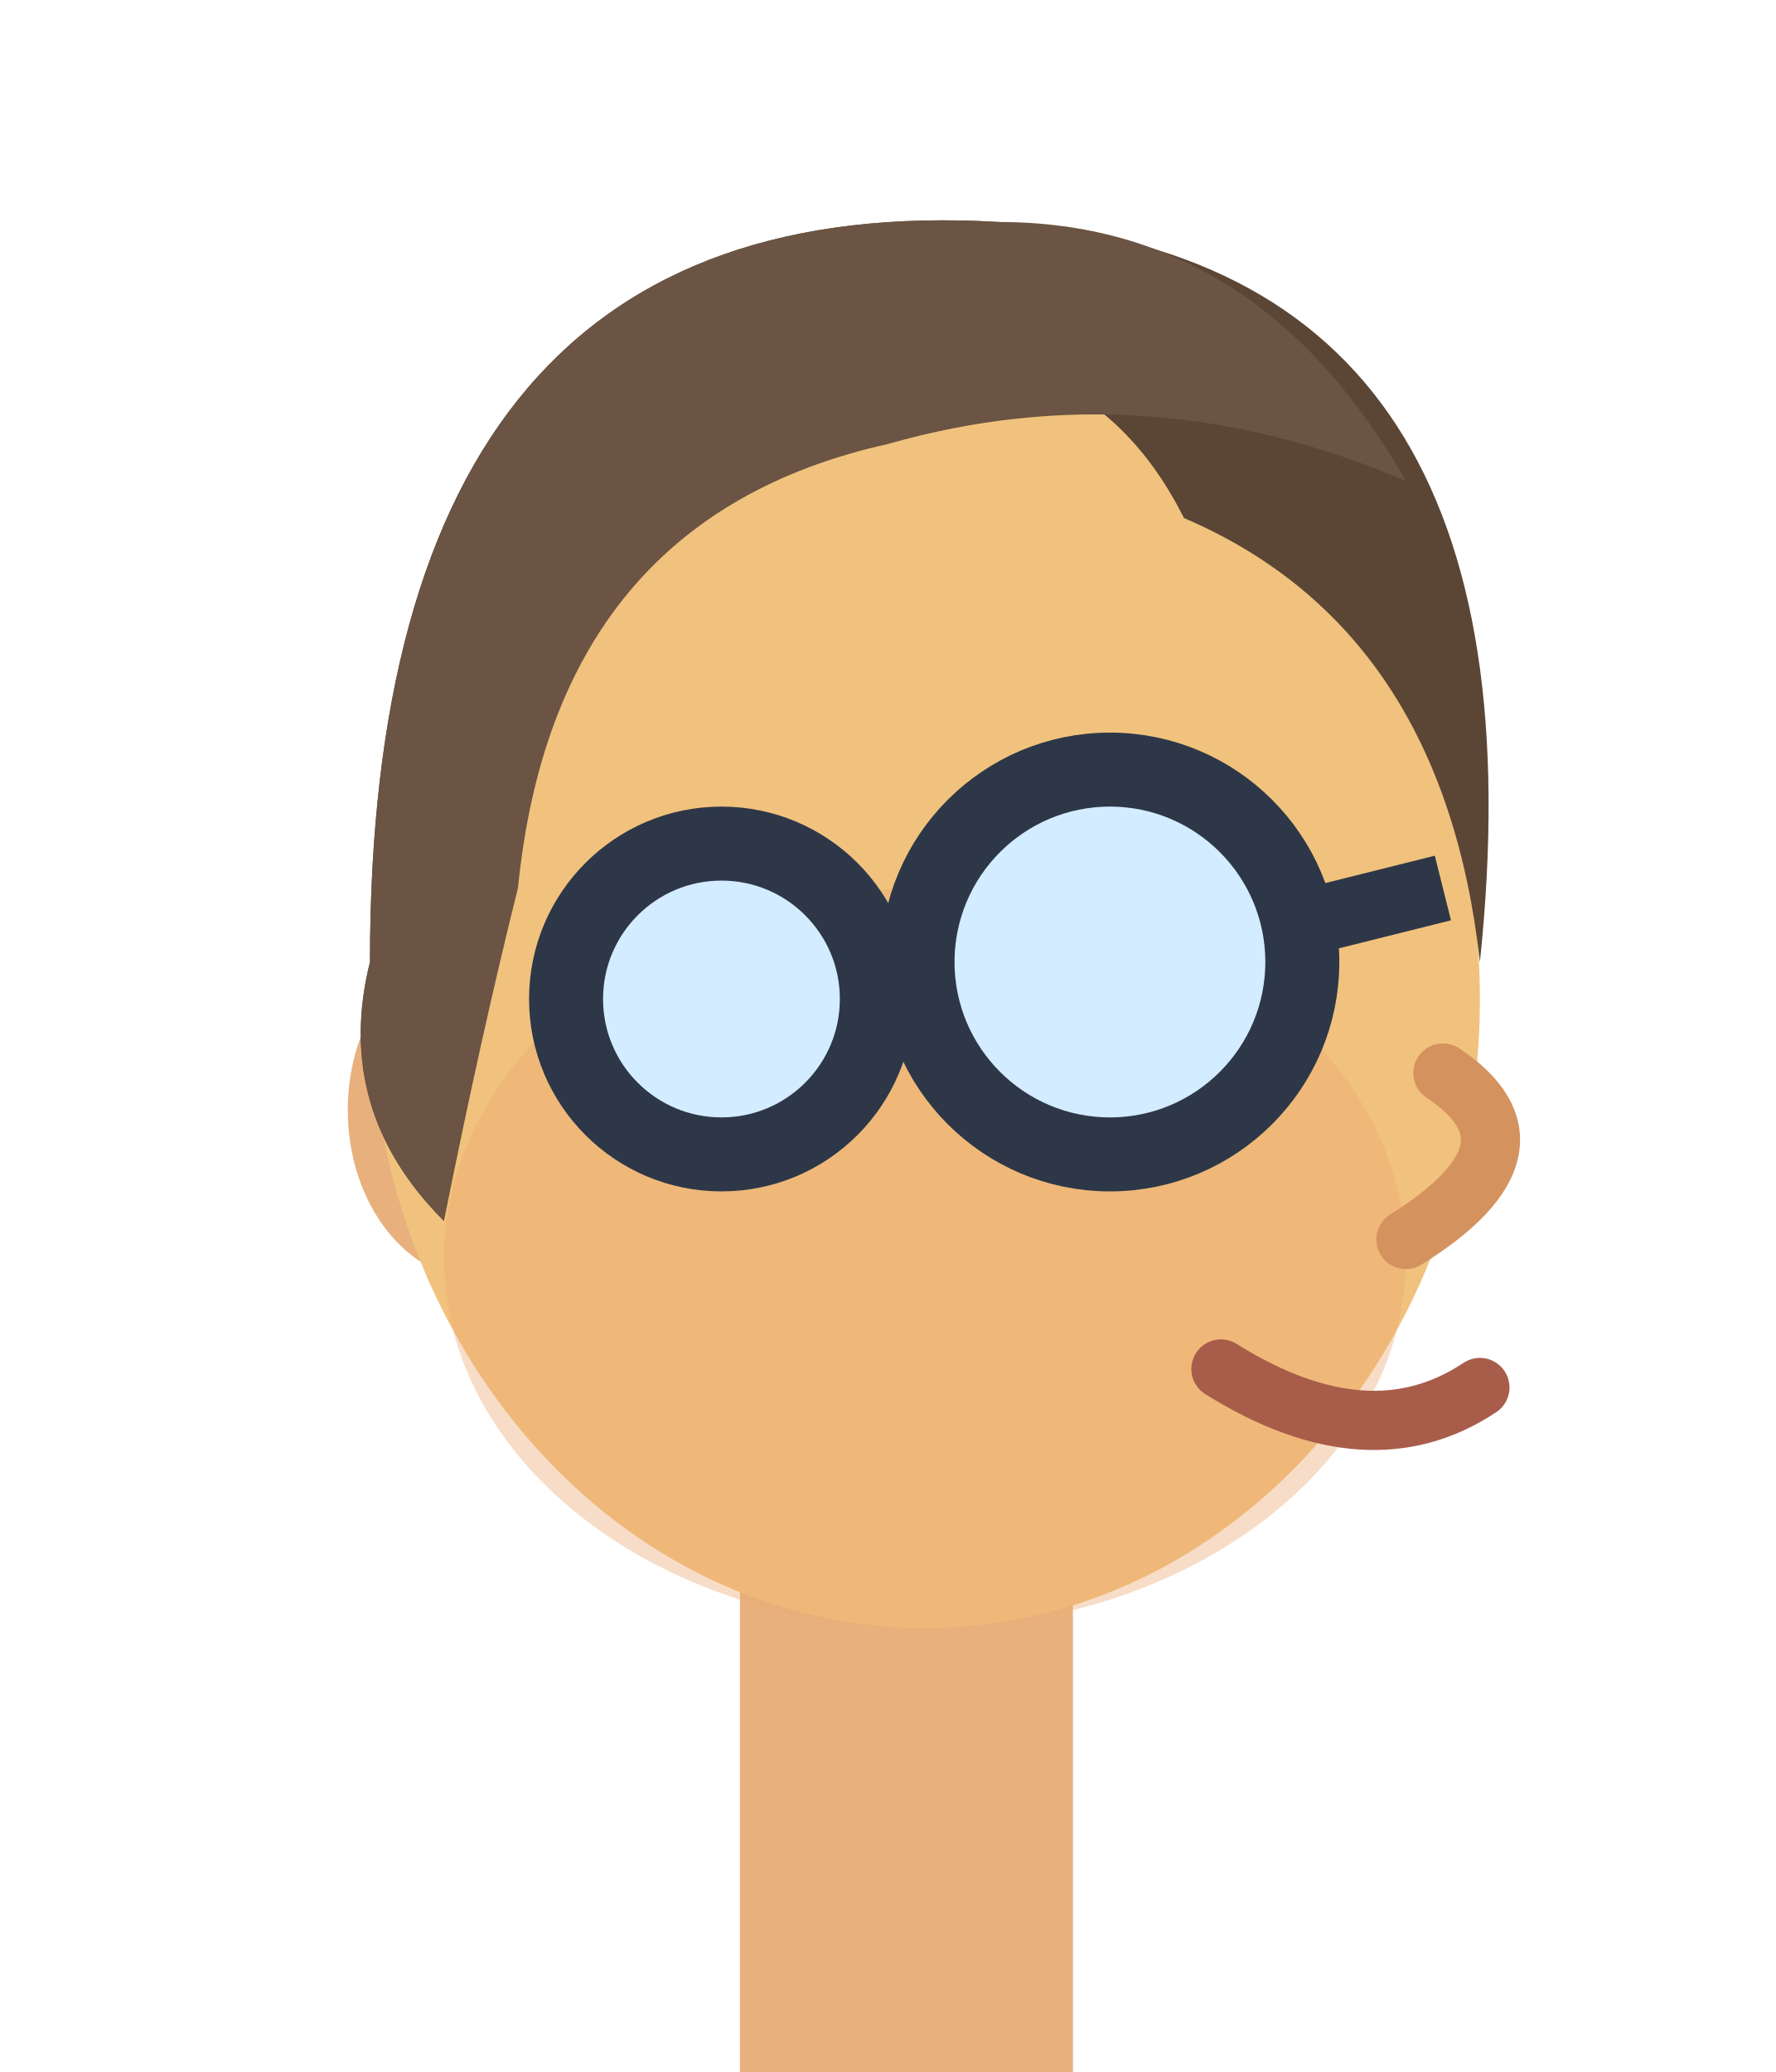
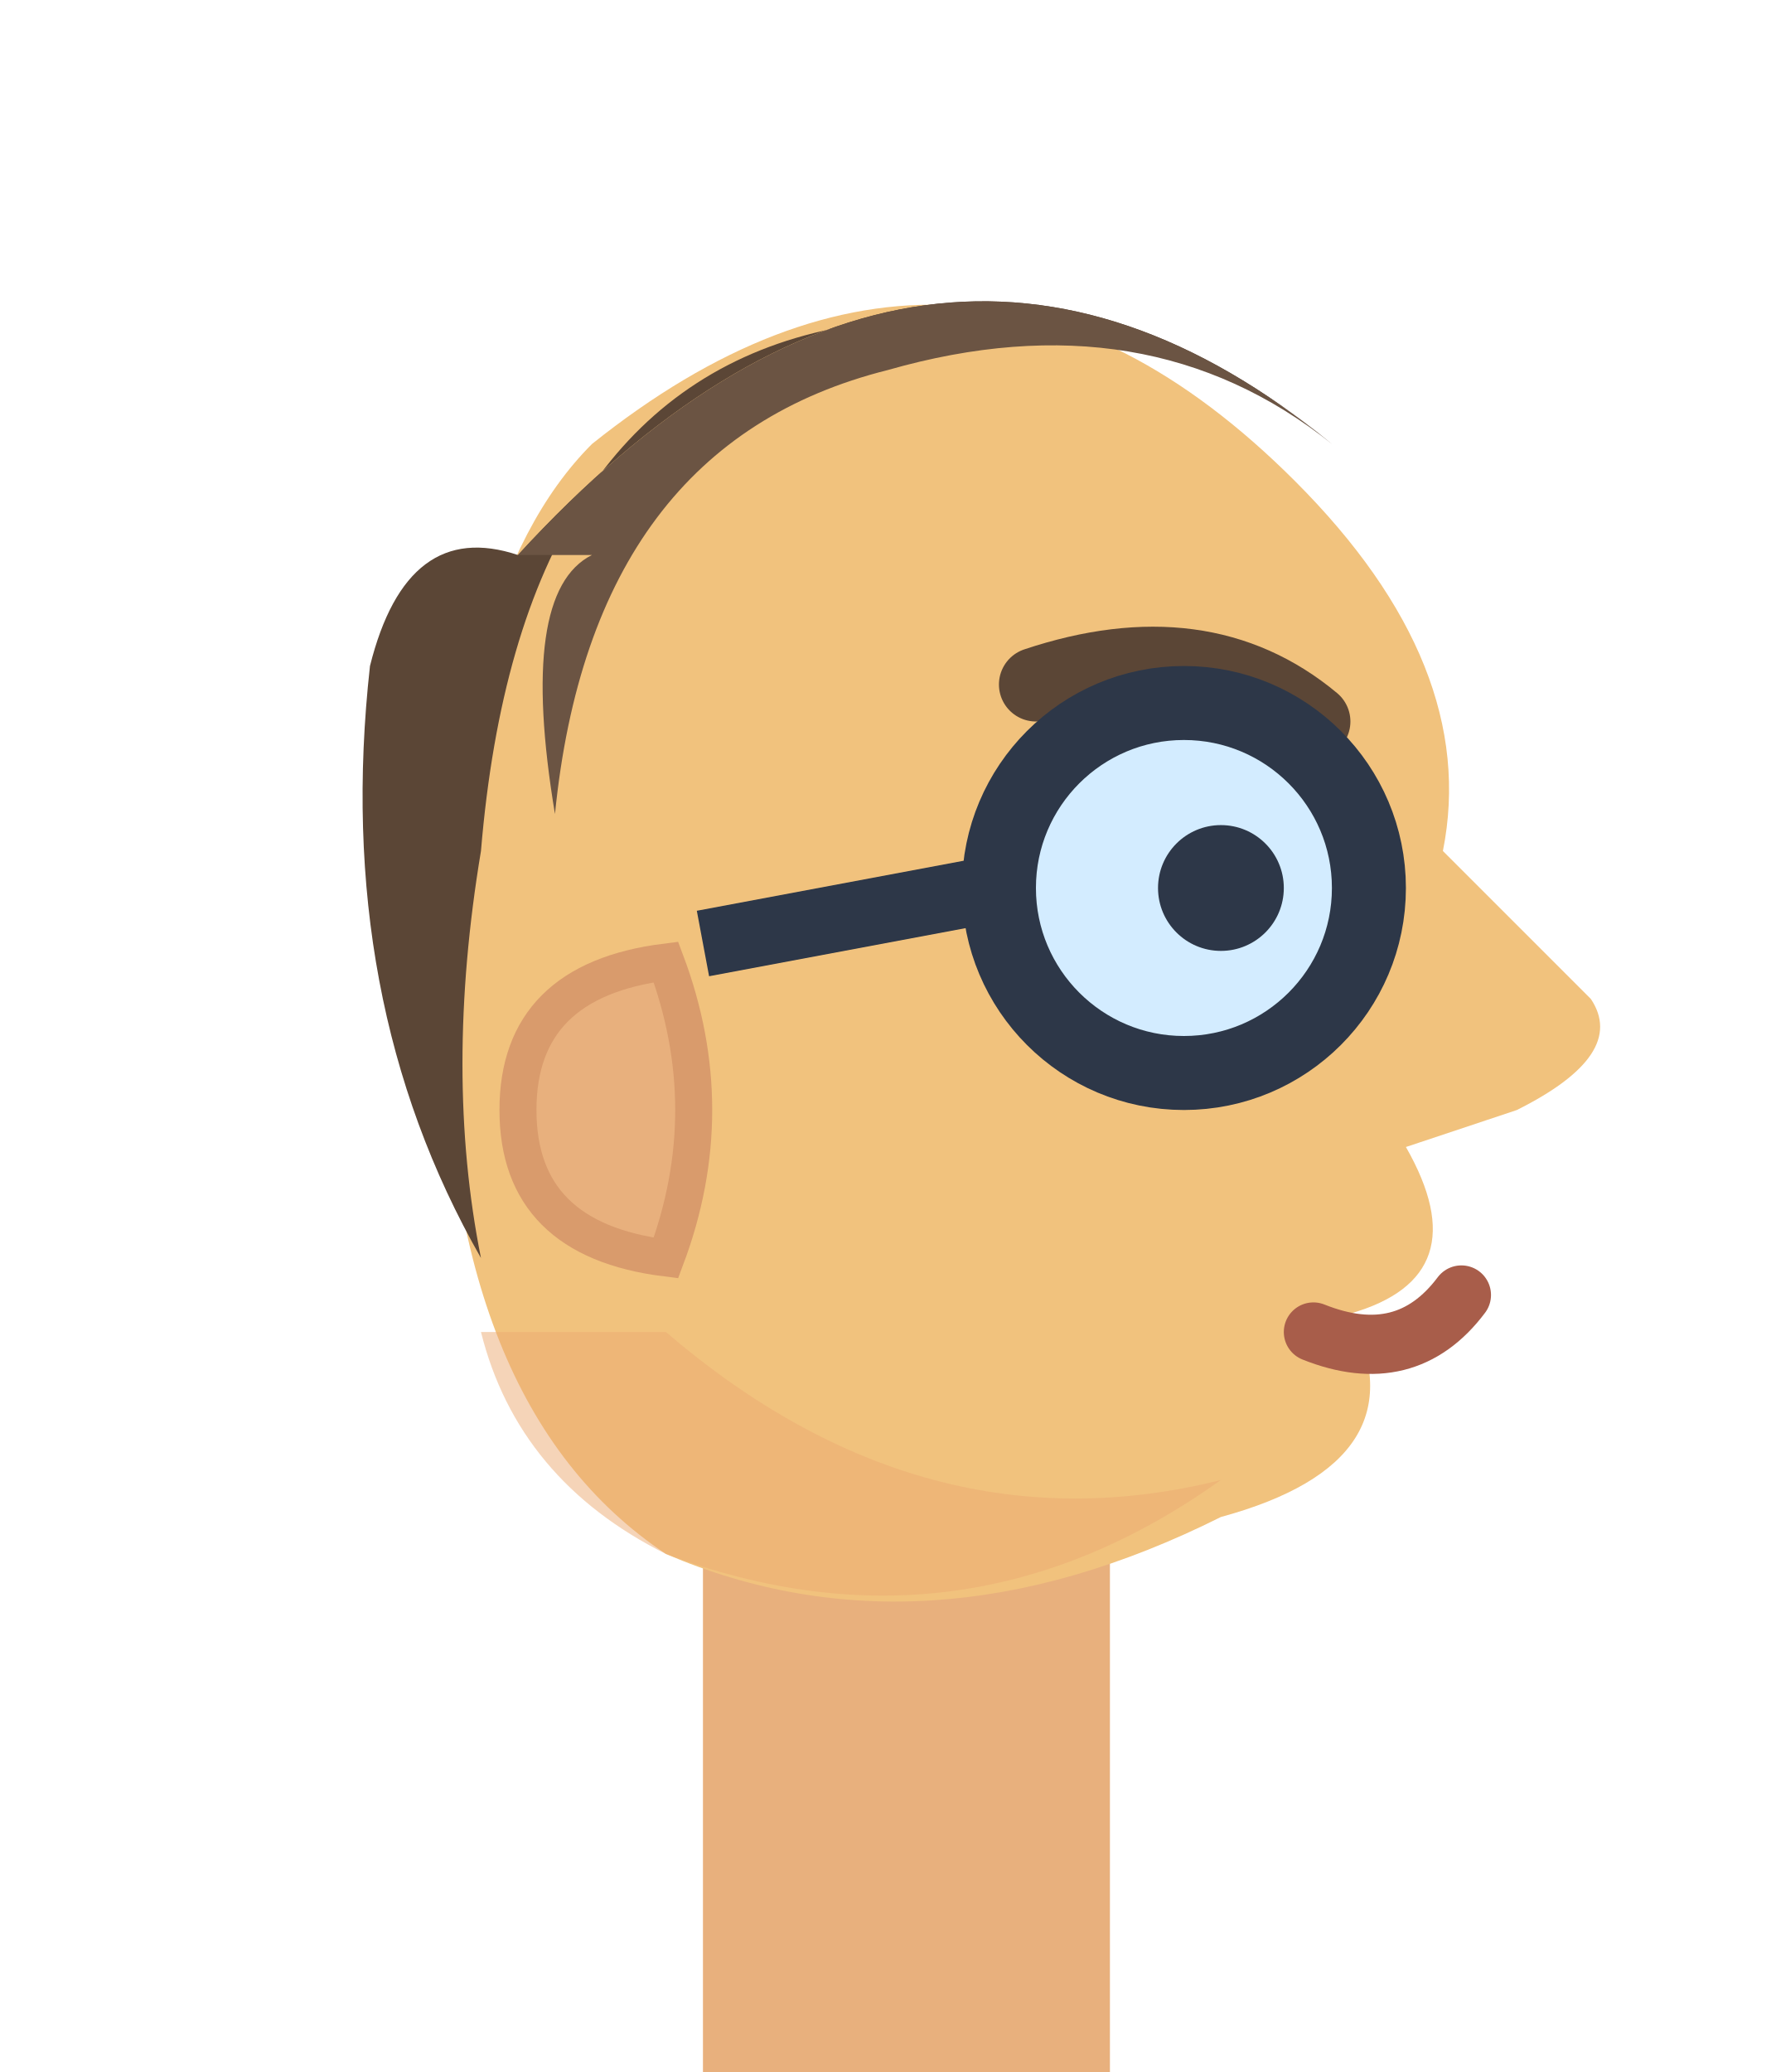
<svg xmlns="http://www.w3.org/2000/svg" viewBox="0 0 48 56" width="48" height="56">
-   <rect x="20" y="43" width="9" height="13" fill="#e8b07d" />
-   <ellipse cx="13" cy="30" rx="3.6" ry="4.6" fill="#e8b07d" />
-   <ellipse cx="25" cy="27" rx="15" ry="17" fill="#f1c27d" />
-   <ellipse cx="25" cy="34" rx="13" ry="10" fill="#ecaa72" opacity="0.4" />
-   <path d="M10 26 Q10 5 27 6 Q42 7 40 26 Q39 17 32 14 Q29 8 21 10 Q13 12 13 23 Q12 28 12 33 Q9 30 10 26 Z" fill="#5b4636" />
-   <path d="M10 26 Q10 5 27 6 Q34 6 38 13 Q31 10 24 12 Q15 14 14 24 Q13 28 12 33 Q9 30 10 26 Z" fill="#6b5443" />
-   <circle cx="30" cy="26" r="5.2" fill="#d3ecff" stroke="#2d3748" stroke-width="2" />
-   <circle cx="19.5" cy="27" r="4.2" fill="#d3ecff" stroke="#2d3748" stroke-width="2" />
-   <line x1="24" y1="26" x2="25.5" y2="26" stroke="#2d3748" stroke-width="2" />
-   <line x1="35" y1="25" x2="39" y2="24" stroke="#2d3748" stroke-width="1.8" />
-   <path d="M39 29 q3 2 -1 4.5" fill="none" stroke="#d4925f" stroke-width="1.6" stroke-linecap="round" />
-   <path d="M33 37 q4 2.5 7 0.5" fill="none" stroke="#a85d4a" stroke-width="1.6" stroke-linecap="round" />
+   <rect x="19" y="41" width="11" height="15" fill="#e8b07d" />
+   <path d="M16 12 Q26 4 35 13 Q40 18 39 23 L43 27 Q44 28.5 41 30 L38 31 Q40 34.5 36.5 35.5            Q38.5 39.5 33 41 Q25 45 18 42 Q12 38 12 27 Q12 16 16 12 Z" fill="#f1c27d" />
+   <path d="M18 36 Q25 42 33 40 Q26 45 18 42 Q14 40 13 36 Z" fill="#ecaa72" opacity="0.5" />
+   <path d="M14 15 Q25 3 36 12 Q30 7 22 9 Q14 11 13 23 Q12 29 13 34 Q9 27 10 18 Q11 14 14 15 Z" fill="#5b4636" />
+   <path d="M14 15 Q25 3 36 12 Q31 8 24 10 Q16 12 15 22 Q14 16 16 15 Z" fill="#6b5443" />
+   <path d="M18 26 q-4 0.5 -4 4 q0 3.5 4 4 q1.5 -4 0 -8 z" fill="#e8b07d" stroke="#d99b6c" stroke-width="1" />
+   <path d="M28 18.5 q4.5 -1.5 7.5 1" fill="none" stroke="#5b4636" stroke-width="2" stroke-linecap="round" />
+   <circle cx="32" cy="24" r="5" fill="#d3ecff" stroke="#2d3748" stroke-width="2" />
+   <circle cx="33" cy="24" r="1.7" fill="#2d3748" />
+   <line x1="27" y1="24" x2="19" y2="25.5" stroke="#2d3748" stroke-width="1.8" />
+   <path d="M35.5 36 q2.5 1 4 -1" fill="none" stroke="#a85d4a" stroke-width="1.6" stroke-linecap="round" />
</svg>
